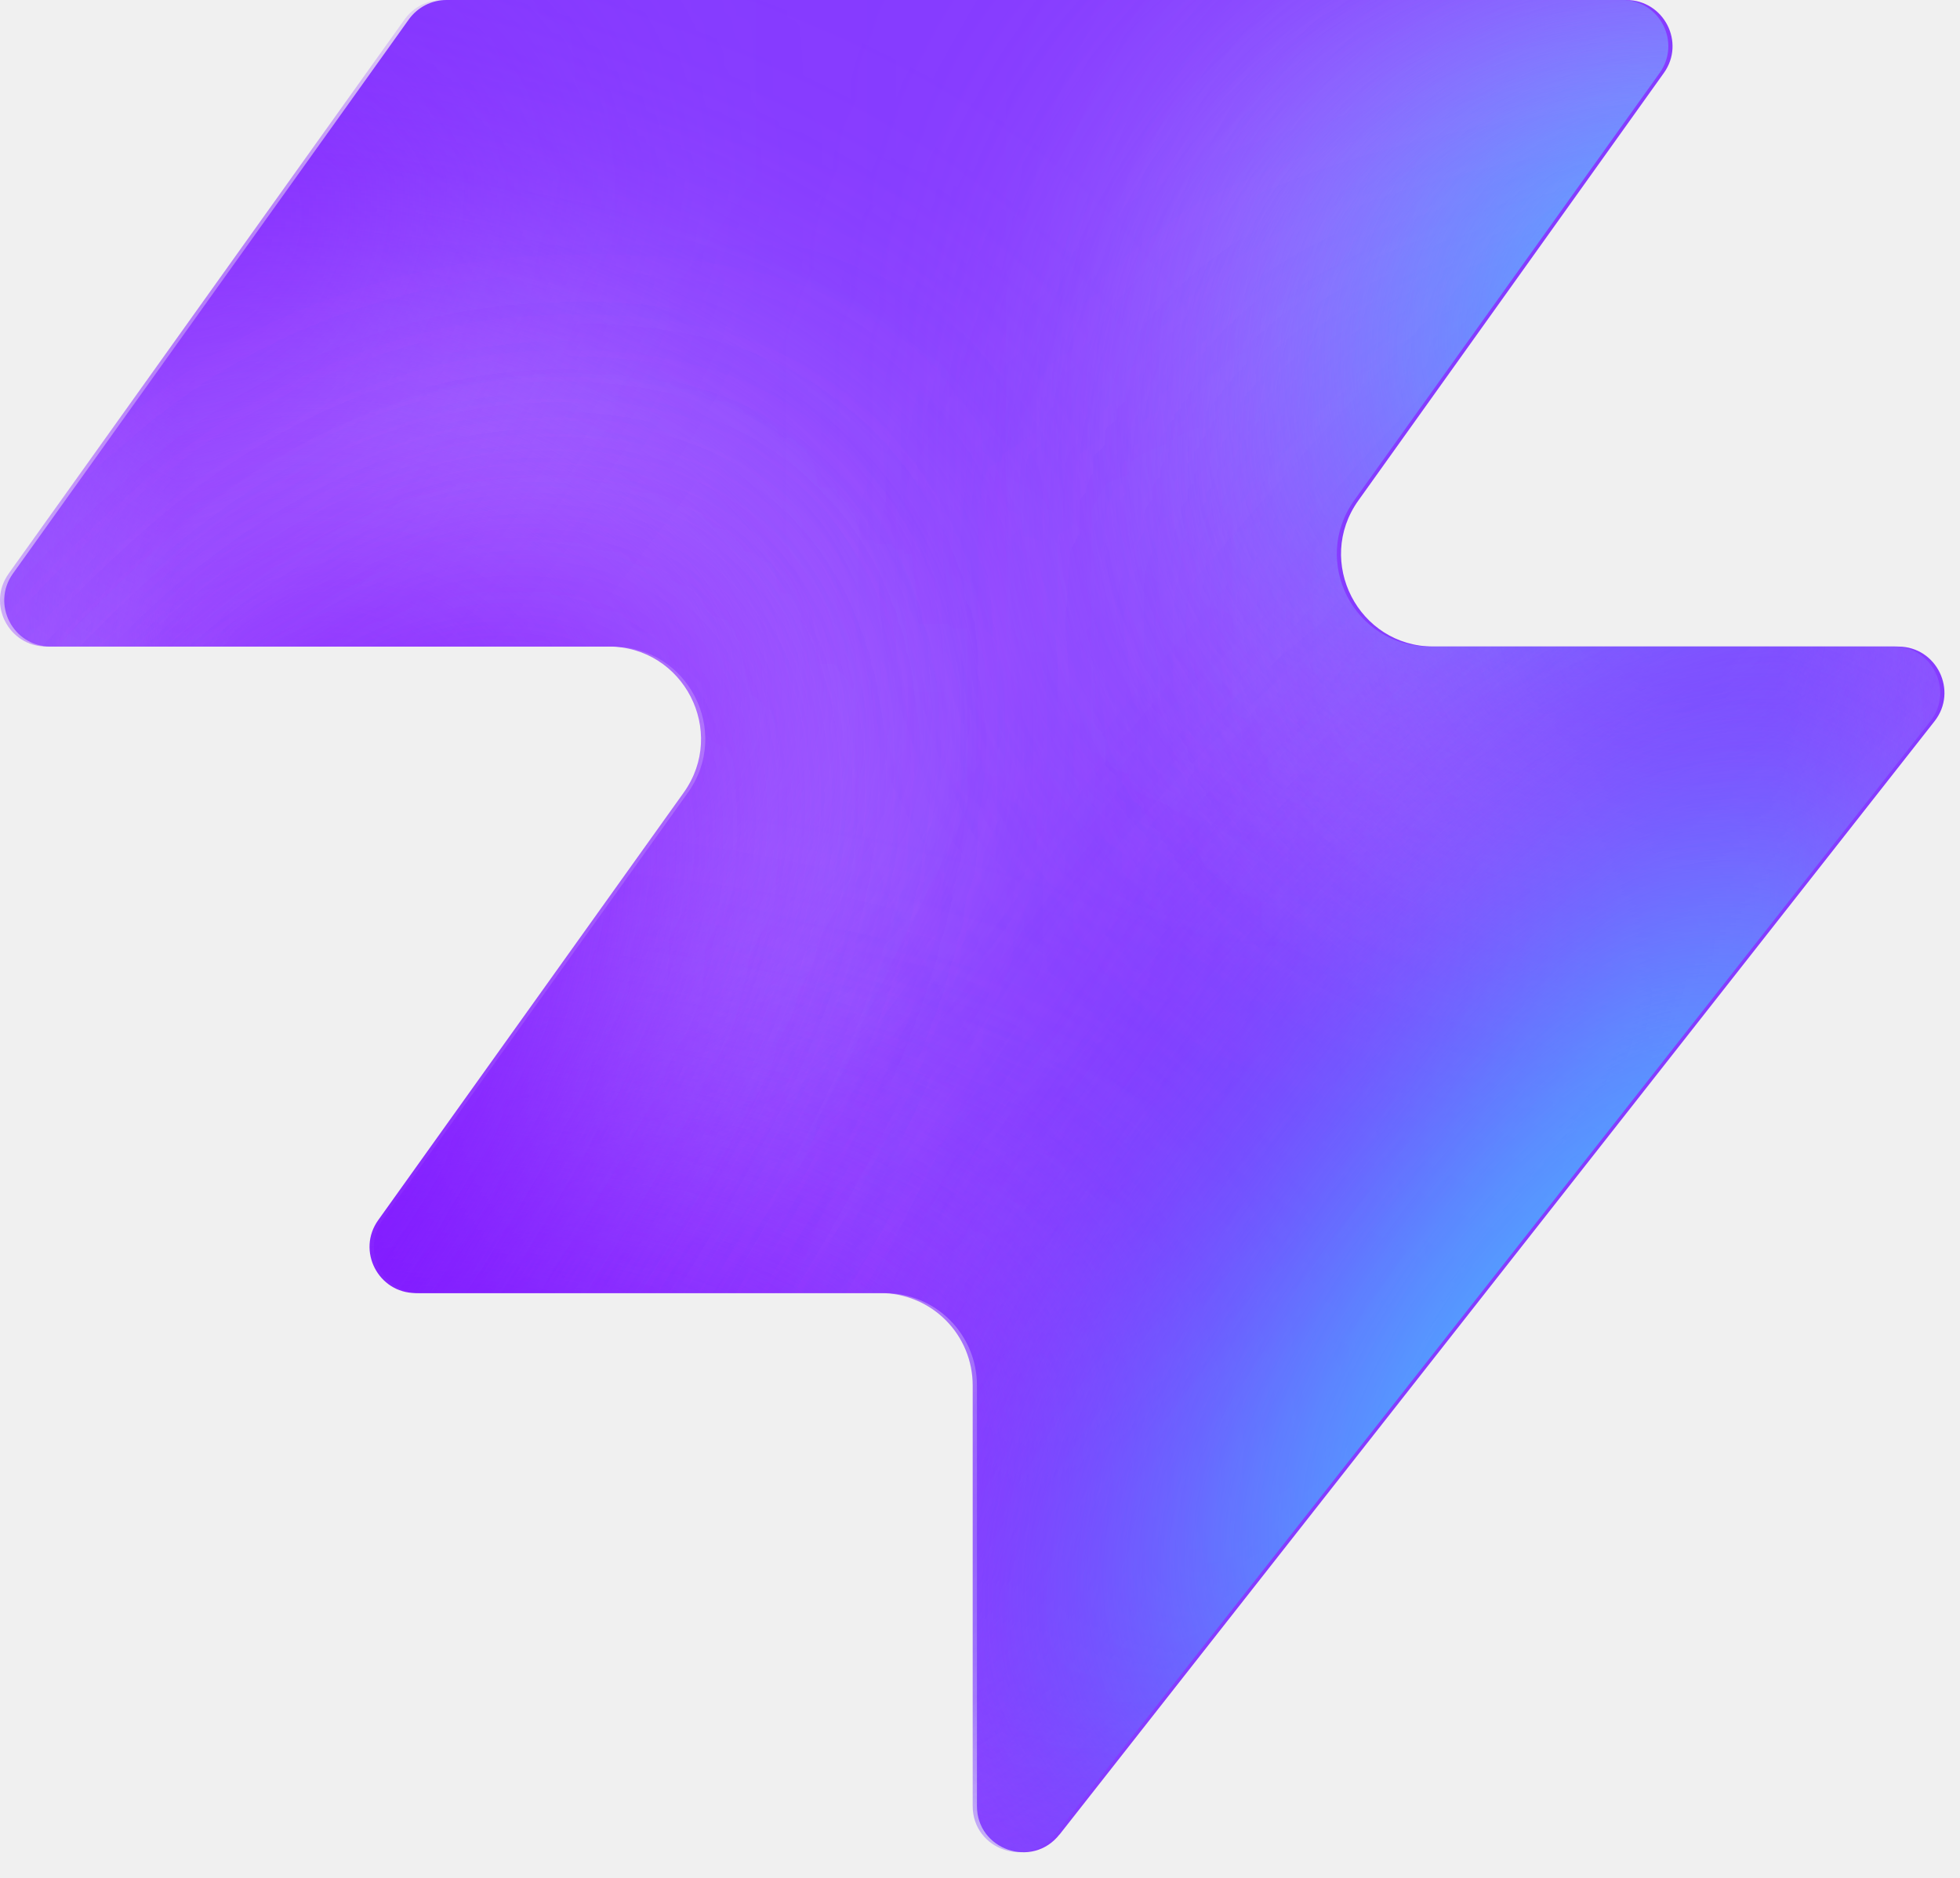
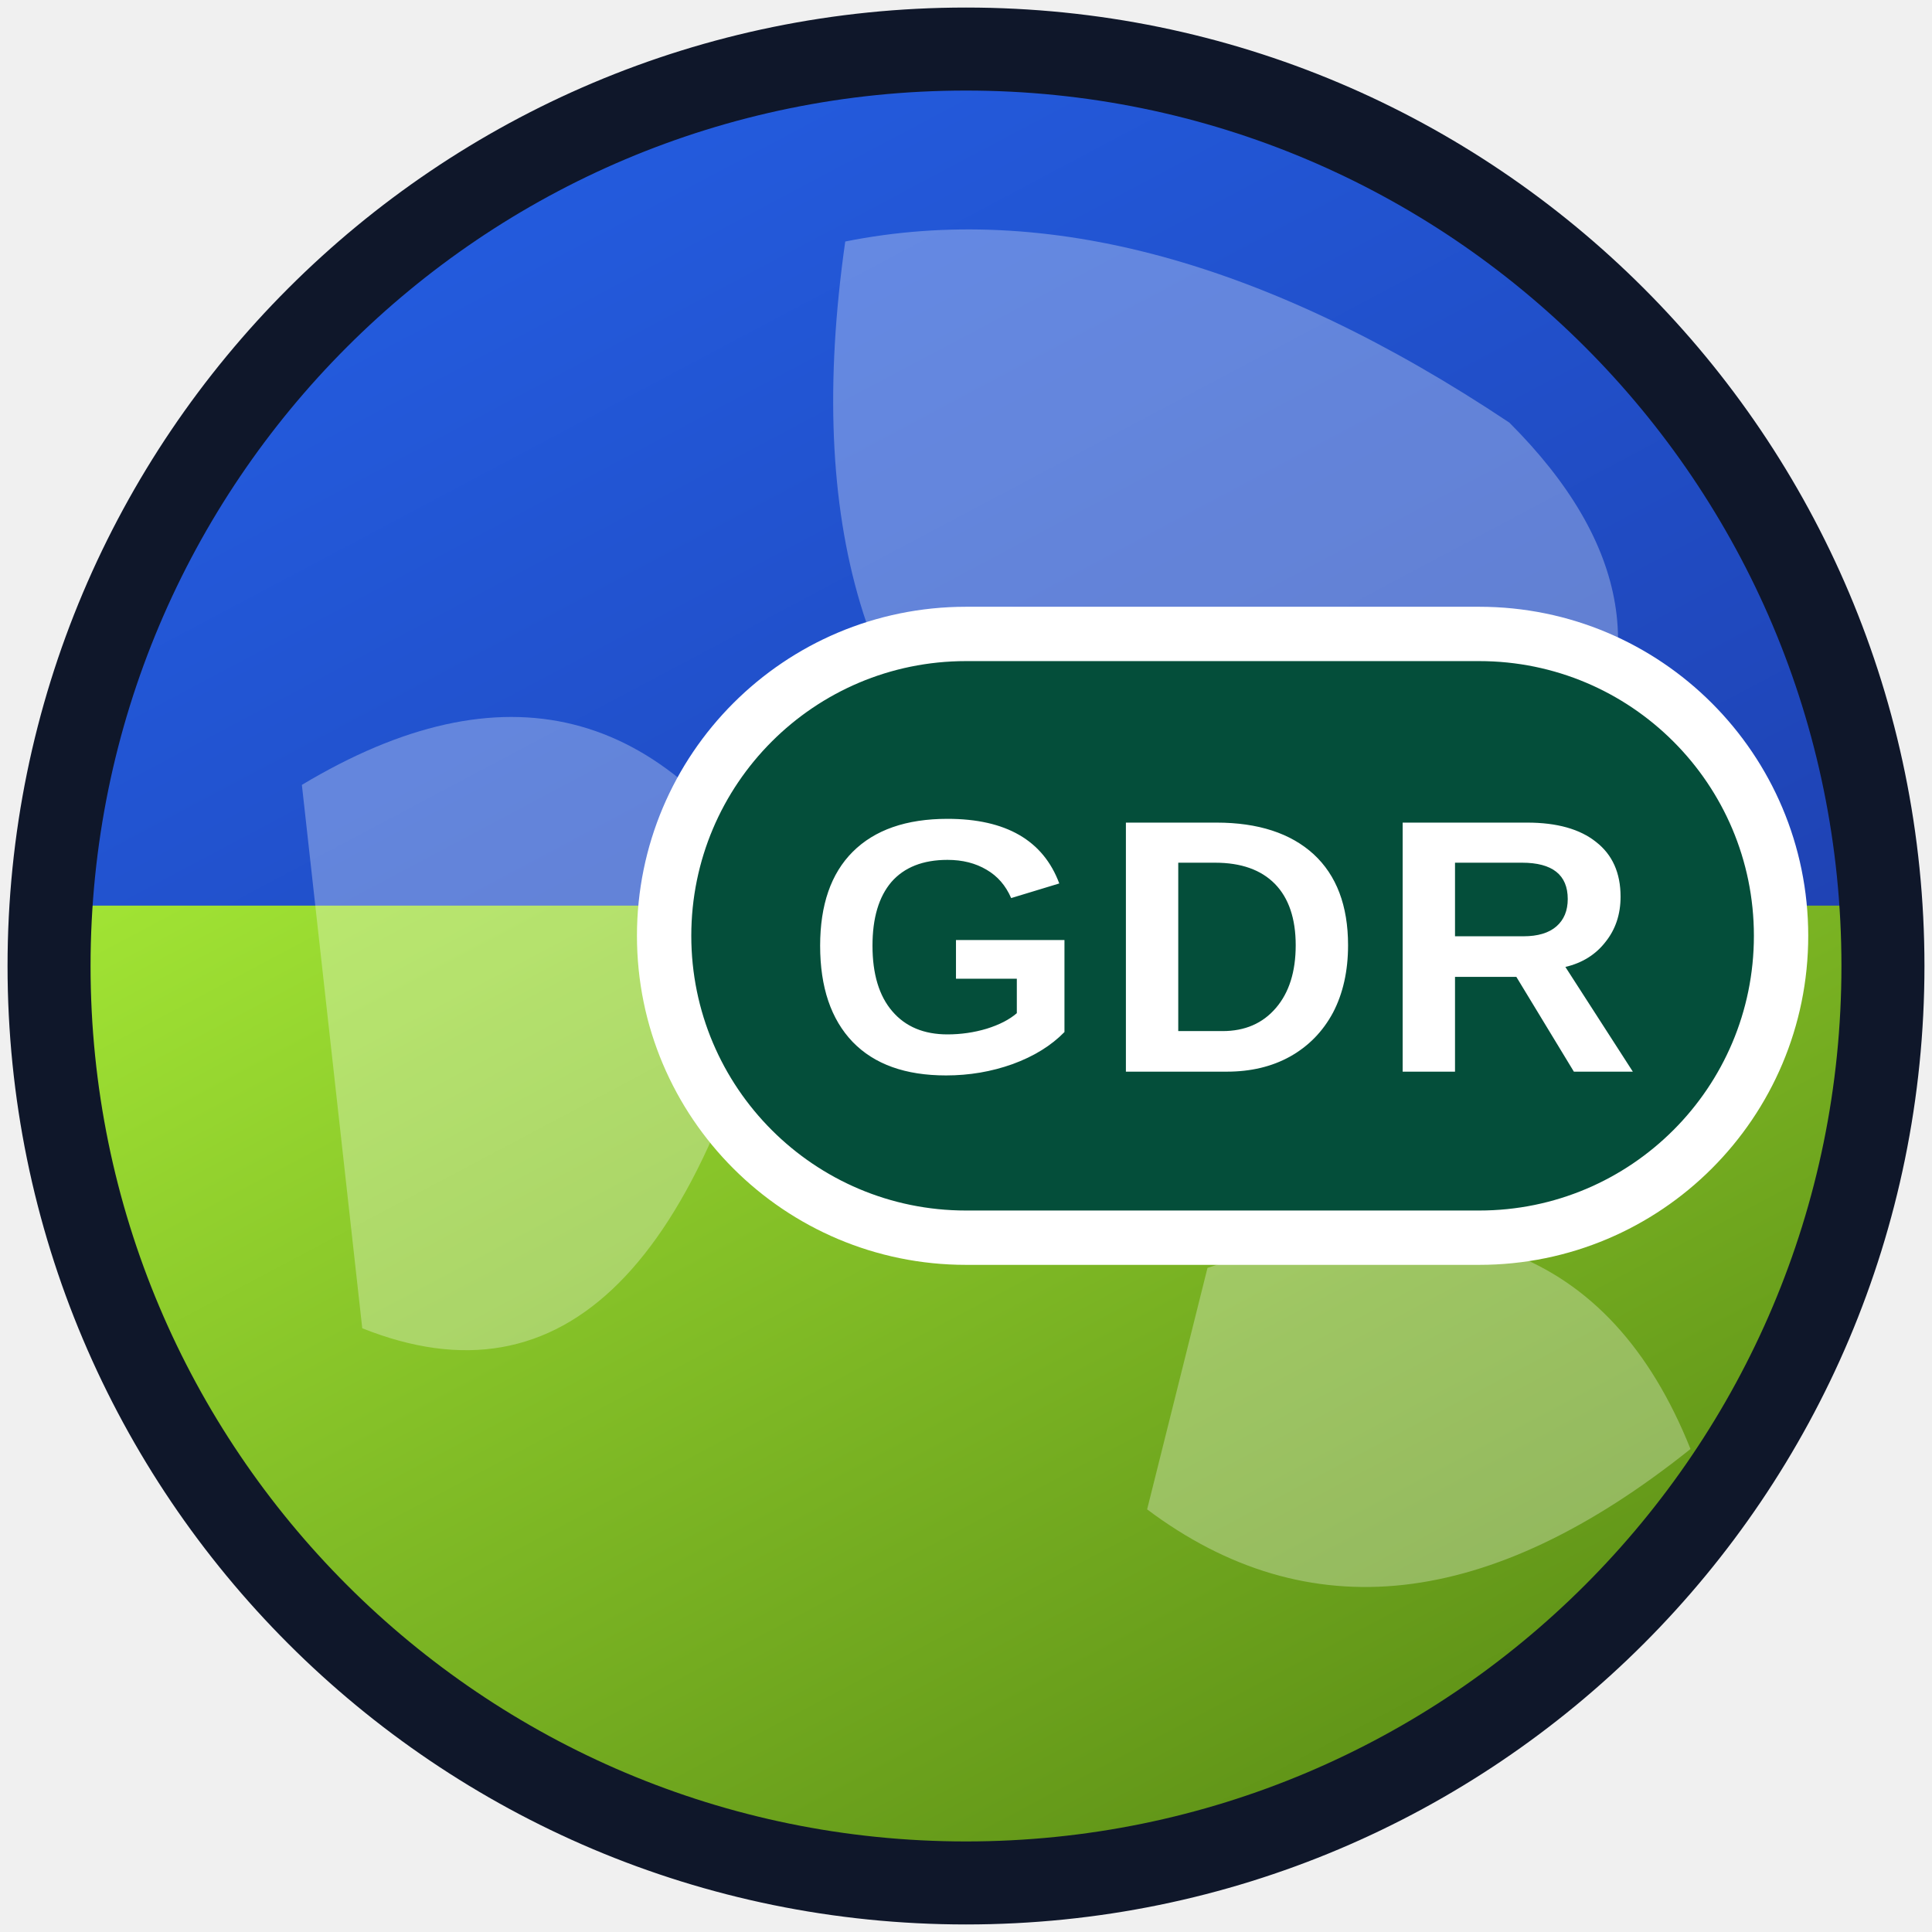
- <svg xmlns="http://www.w3.org/2000/svg" width="48" height="46" fill="none" viewBox="0 0 48 46">
-   <path fill="#863bff" d="M25.946 44.938c-.664.845-2.021.375-2.021-.698V33.937a2.26 2.26 0 0 0-2.262-2.262H10.287c-.92 0-1.456-1.04-.92-1.788l7.48-10.471c1.07-1.497 0-3.578-1.842-3.578H1.237c-.92 0-1.456-1.04-.92-1.788L10.013.474c.214-.297.556-.474.92-.474h28.894c.92 0 1.456 1.04.92 1.788l-7.48 10.471c-1.07 1.498 0 3.579 1.842 3.579h11.377c.943 0 1.473 1.088.89 1.83L25.947 44.94z" style="fill:#863bff;fill:color(display-p3 .525 .23 1);fill-opacity:1" />
-   <mask id="a" width="48" height="46" x="0" y="0" maskUnits="userSpaceOnUse" style="mask-type:alpha">
-     <path fill="#000" d="M25.842 44.938c-.664.844-2.021.375-2.021-.698V33.937a2.26 2.26 0 0 0-2.262-2.262H10.183c-.92 0-1.456-1.04-.92-1.788l7.48-10.471c1.07-1.498 0-3.579-1.842-3.579H1.133c-.92 0-1.456-1.04-.92-1.787L9.91.473c.214-.297.556-.474.92-.474h28.894c.92 0 1.456 1.04.92 1.788l-7.48 10.471c-1.07 1.498 0 3.578 1.842 3.578h11.377c.943 0 1.473 1.088.89 1.832L25.843 44.94z" style="fill:#000;fill-opacity:1" />
-   </mask>
-   <g mask="url(#a)">
-     <g filter="url(#b)">
-       <ellipse cx="5.508" cy="14.704" fill="#ede6ff" rx="5.508" ry="14.704" style="fill:#ede6ff;fill:color(display-p3 .927 .903 1);fill-opacity:1" transform="matrix(.00324 1 1 -.00324 -4.47 31.516)" />
-     </g>
-     <g filter="url(#c)">
-       <ellipse cx="10.399" cy="29.851" fill="#ede6ff" rx="10.399" ry="29.851" style="fill:#ede6ff;fill:color(display-p3 .927 .903 1);fill-opacity:1" transform="matrix(.00324 1 1 -.00324 -39.328 7.883)" />
-     </g>
-     <g filter="url(#d)">
-       <ellipse cx="5.508" cy="30.487" fill="#7e14ff" rx="5.508" ry="30.487" style="fill:#7e14ff;fill:color(display-p3 .492 .077 1);fill-opacity:1" transform="rotate(89.814 -25.913 -14.639)scale(1 -1)" />
-     </g>
-     <g filter="url(#e)">
-       <ellipse cx="5.508" cy="30.599" fill="#7e14ff" rx="5.508" ry="30.599" style="fill:#7e14ff;fill:color(display-p3 .492 .077 1);fill-opacity:1" transform="rotate(89.814 -32.644 -3.334)scale(1 -1)" />
-     </g>
-     <g filter="url(#f)">
-       <ellipse cx="5.508" cy="30.599" fill="#7e14ff" rx="5.508" ry="30.599" style="fill:#7e14ff;fill:color(display-p3 .492 .077 1);fill-opacity:1" transform="matrix(.00324 1 1 -.00324 -34.34 30.47)" />
-     </g>
-     <g filter="url(#g)">
-       <ellipse cx="14.072" cy="22.078" fill="#ede6ff" rx="14.072" ry="22.078" style="fill:#ede6ff;fill:color(display-p3 .927 .903 1);fill-opacity:1" transform="rotate(93.35 24.506 48.493)scale(-1 1)" />
-     </g>
-     <g filter="url(#h)">
-       <ellipse cx="3.47" cy="21.501" fill="#7e14ff" rx="3.47" ry="21.501" style="fill:#7e14ff;fill:color(display-p3 .492 .077 1);fill-opacity:1" transform="rotate(89.009 28.708 47.59)scale(-1 1)" />
-     </g>
-     <g filter="url(#i)">
-       <ellipse cx="3.47" cy="21.501" fill="#7e14ff" rx="3.47" ry="21.501" style="fill:#7e14ff;fill:color(display-p3 .492 .077 1);fill-opacity:1" transform="rotate(89.009 28.708 47.59)scale(-1 1)" />
-     </g>
-     <g filter="url(#j)">
-       <ellipse cx=".387" cy="8.972" fill="#7e14ff" rx="4.407" ry="29.108" style="fill:#7e14ff;fill:color(display-p3 .492 .077 1);fill-opacity:1" transform="rotate(39.51 .387 8.972)" />
-     </g>
-     <g filter="url(#k)">
-       <ellipse cx="47.523" cy="-6.092" fill="#7e14ff" rx="4.407" ry="29.108" style="fill:#7e14ff;fill:color(display-p3 .492 .077 1);fill-opacity:1" transform="rotate(37.892 47.523 -6.092)" />
-     </g>
-     <g filter="url(#l)">
-       <ellipse cx="41.412" cy="6.333" fill="#47bfff" rx="5.971" ry="9.665" style="fill:#47bfff;fill:color(display-p3 .28 .748 1);fill-opacity:1" transform="rotate(37.892 41.412 6.333)" />
-     </g>
-     <g filter="url(#m)">
-       <ellipse cx="-1.879" cy="38.332" fill="#7e14ff" rx="4.407" ry="29.108" style="fill:#7e14ff;fill:color(display-p3 .492 .077 1);fill-opacity:1" transform="rotate(37.892 -1.88 38.332)" />
-     </g>
-     <g filter="url(#n)">
-       <ellipse cx="-1.879" cy="38.332" fill="#7e14ff" rx="4.407" ry="29.108" style="fill:#7e14ff;fill:color(display-p3 .492 .077 1);fill-opacity:1" transform="rotate(37.892 -1.88 38.332)" />
-     </g>
-     <g filter="url(#o)">
-       <ellipse cx="35.651" cy="29.907" fill="#7e14ff" rx="4.407" ry="29.108" style="fill:#7e14ff;fill:color(display-p3 .492 .077 1);fill-opacity:1" transform="rotate(37.892 35.651 29.907)" />
-     </g>
-     <g filter="url(#p)">
-       <ellipse cx="38.418" cy="32.4" fill="#47bfff" rx="5.971" ry="15.297" style="fill:#47bfff;fill:color(display-p3 .28 .748 1);fill-opacity:1" transform="rotate(37.892 38.418 32.4)" />
-     </g>
+ <svg xmlns="http://www.w3.org/2000/svg" viewBox="0 0 64 64" width="64" height="64">
+   <defs>
+     <clipPath id="globe-clip">
+       <circle cx="32" cy="32" r="30" />
+     </clipPath>
+     <linearGradient id="top-grad" x1="0%" y1="0%" x2="100%" y2="100%">
+       <stop offset="0%" stop-color="#2563EB" />
+       <stop offset="100%" stop-color="#1E40AF" />
+     </linearGradient>
+     <linearGradient id="bottom-grad" x1="0%" y1="0%" x2="100%" y2="100%">
+       <stop offset="0%" stop-color="#A3E635" />
+       <stop offset="100%" stop-color="#4D7C0F" />
+     </linearGradient>
+   </defs>
+   <circle cx="32" cy="32" r="31" fill="#FFFFFF" stroke="#0F172A" stroke-width="1.5" />
+   <g clip-path="url(#globe-clip)">
+     <rect x="0" y="0" width="64" height="34" fill="url(#top-grad)" />
+     <rect x="0" y="30" width="64" height="34" fill="url(#bottom-grad)" />
+     <path d="M32 2 A30 30 0 0 0 32 62 M2 A32 32 0 0 1 62 32 M6 18 Q32 25 58 18 M6 44 Q32 37 58 44" fill="none" stroke="#FFFFFF" stroke-opacity="0.4" stroke-width="1.2" />
+     <path d="M28 8 Q38 6 50 14 Q56 20 52 26 Q40 24 34 28 Q26 22 28 8 Z" fill="#FFFFFF" fill-opacity="0.3" />
+     <path d="M40 42 Q52 38 56 48 Q46 56 38 50 Z" fill="#FFFFFF" fill-opacity="0.3" />
+     <path d="M10 26 Q20 20 26 30 Q22 48 12 44 Z" fill="#FFFFFF" fill-opacity="0.3" />
+     <rect x="22" y="21" width="37" height="20" rx="10" fill="#044E3A" stroke="#FFFFFF" stroke-width="1.8" />
+     <text x="40.5" y="35.5" font-family="'Plus Jakarta Sans', Arial, sans-serif" font-size="12" font-weight="900" fill="#FFFFFF" text-anchor="middle" letter-spacing="0.5">GDR</text>
  </g>
-   <defs>
-     <filter id="b" width="60.045" height="41.654" x="-19.77" y="16.149" color-interpolation-filters="sRGB" filterUnits="userSpaceOnUse">
-       <feFlood flood-opacity="0" result="BackgroundImageFix" />
-       <feBlend in="SourceGraphic" in2="BackgroundImageFix" result="shape" />
-       <feGaussianBlur result="effect1_foregroundBlur_2002_17158" stdDeviation="7.659" />
-     </filter>
-     <filter id="c" width="90.34" height="51.437" x="-54.613" y="-7.533" color-interpolation-filters="sRGB" filterUnits="userSpaceOnUse">
-       <feFlood flood-opacity="0" result="BackgroundImageFix" />
-       <feBlend in="SourceGraphic" in2="BackgroundImageFix" result="shape" />
-       <feGaussianBlur result="effect1_foregroundBlur_2002_17158" stdDeviation="7.659" />
-     </filter>
-     <filter id="d" width="79.355" height="29.4" x="-49.64" y="2.03" color-interpolation-filters="sRGB" filterUnits="userSpaceOnUse">
-       <feFlood flood-opacity="0" result="BackgroundImageFix" />
-       <feBlend in="SourceGraphic" in2="BackgroundImageFix" result="shape" />
-       <feGaussianBlur result="effect1_foregroundBlur_2002_17158" stdDeviation="4.596" />
-     </filter>
-     <filter id="e" width="79.579" height="29.4" x="-45.045" y="20.029" color-interpolation-filters="sRGB" filterUnits="userSpaceOnUse">
-       <feFlood flood-opacity="0" result="BackgroundImageFix" />
-       <feBlend in="SourceGraphic" in2="BackgroundImageFix" result="shape" />
-       <feGaussianBlur result="effect1_foregroundBlur_2002_17158" stdDeviation="4.596" />
-     </filter>
-     <filter id="f" width="79.579" height="29.4" x="-43.513" y="21.178" color-interpolation-filters="sRGB" filterUnits="userSpaceOnUse">
-       <feFlood flood-opacity="0" result="BackgroundImageFix" />
-       <feBlend in="SourceGraphic" in2="BackgroundImageFix" result="shape" />
-       <feGaussianBlur result="effect1_foregroundBlur_2002_17158" stdDeviation="4.596" />
-     </filter>
-     <filter id="g" width="74.749" height="58.852" x="15.756" y="-17.901" color-interpolation-filters="sRGB" filterUnits="userSpaceOnUse">
-       <feFlood flood-opacity="0" result="BackgroundImageFix" />
-       <feBlend in="SourceGraphic" in2="BackgroundImageFix" result="shape" />
-       <feGaussianBlur result="effect1_foregroundBlur_2002_17158" stdDeviation="7.659" />
-     </filter>
-     <filter id="h" width="61.377" height="25.362" x="23.548" y="2.284" color-interpolation-filters="sRGB" filterUnits="userSpaceOnUse">
-       <feFlood flood-opacity="0" result="BackgroundImageFix" />
-       <feBlend in="SourceGraphic" in2="BackgroundImageFix" result="shape" />
-       <feGaussianBlur result="effect1_foregroundBlur_2002_17158" stdDeviation="4.596" />
-     </filter>
-     <filter id="i" width="61.377" height="25.362" x="23.548" y="2.284" color-interpolation-filters="sRGB" filterUnits="userSpaceOnUse">
-       <feFlood flood-opacity="0" result="BackgroundImageFix" />
-       <feBlend in="SourceGraphic" in2="BackgroundImageFix" result="shape" />
-       <feGaussianBlur result="effect1_foregroundBlur_2002_17158" stdDeviation="4.596" />
-     </filter>
-     <filter id="j" width="56.045" height="63.649" x="-27.636" y="-22.853" color-interpolation-filters="sRGB" filterUnits="userSpaceOnUse">
-       <feFlood flood-opacity="0" result="BackgroundImageFix" />
-       <feBlend in="SourceGraphic" in2="BackgroundImageFix" result="shape" />
-       <feGaussianBlur result="effect1_foregroundBlur_2002_17158" stdDeviation="4.596" />
-     </filter>
-     <filter id="k" width="54.814" height="64.646" x="20.116" y="-38.415" color-interpolation-filters="sRGB" filterUnits="userSpaceOnUse">
-       <feFlood flood-opacity="0" result="BackgroundImageFix" />
-       <feBlend in="SourceGraphic" in2="BackgroundImageFix" result="shape" />
-       <feGaussianBlur result="effect1_foregroundBlur_2002_17158" stdDeviation="4.596" />
-     </filter>
-     <filter id="l" width="33.541" height="35.313" x="24.641" y="-11.323" color-interpolation-filters="sRGB" filterUnits="userSpaceOnUse">
-       <feFlood flood-opacity="0" result="BackgroundImageFix" />
-       <feBlend in="SourceGraphic" in2="BackgroundImageFix" result="shape" />
-       <feGaussianBlur result="effect1_foregroundBlur_2002_17158" stdDeviation="4.596" />
-     </filter>
-     <filter id="m" width="54.814" height="64.646" x="-29.286" y="6.009" color-interpolation-filters="sRGB" filterUnits="userSpaceOnUse">
-       <feFlood flood-opacity="0" result="BackgroundImageFix" />
-       <feBlend in="SourceGraphic" in2="BackgroundImageFix" result="shape" />
-       <feGaussianBlur result="effect1_foregroundBlur_2002_17158" stdDeviation="4.596" />
-     </filter>
-     <filter id="n" width="54.814" height="64.646" x="-29.286" y="6.009" color-interpolation-filters="sRGB" filterUnits="userSpaceOnUse">
-       <feFlood flood-opacity="0" result="BackgroundImageFix" />
-       <feBlend in="SourceGraphic" in2="BackgroundImageFix" result="shape" />
-       <feGaussianBlur result="effect1_foregroundBlur_2002_17158" stdDeviation="4.596" />
-     </filter>
-     <filter id="o" width="54.814" height="64.646" x="8.244" y="-2.416" color-interpolation-filters="sRGB" filterUnits="userSpaceOnUse">
-       <feFlood flood-opacity="0" result="BackgroundImageFix" />
-       <feBlend in="SourceGraphic" in2="BackgroundImageFix" result="shape" />
-       <feGaussianBlur result="effect1_foregroundBlur_2002_17158" stdDeviation="4.596" />
-     </filter>
-     <filter id="p" width="39.409" height="43.623" x="18.713" y="10.588" color-interpolation-filters="sRGB" filterUnits="userSpaceOnUse">
-       <feFlood flood-opacity="0" result="BackgroundImageFix" />
-       <feBlend in="SourceGraphic" in2="BackgroundImageFix" result="shape" />
-       <feGaussianBlur result="effect1_foregroundBlur_2002_17158" stdDeviation="4.596" />
-     </filter>
-   </defs>
+   <circle cx="32" cy="32" r="30" fill="none" stroke="#0F172A" stroke-width="2" />
</svg>
